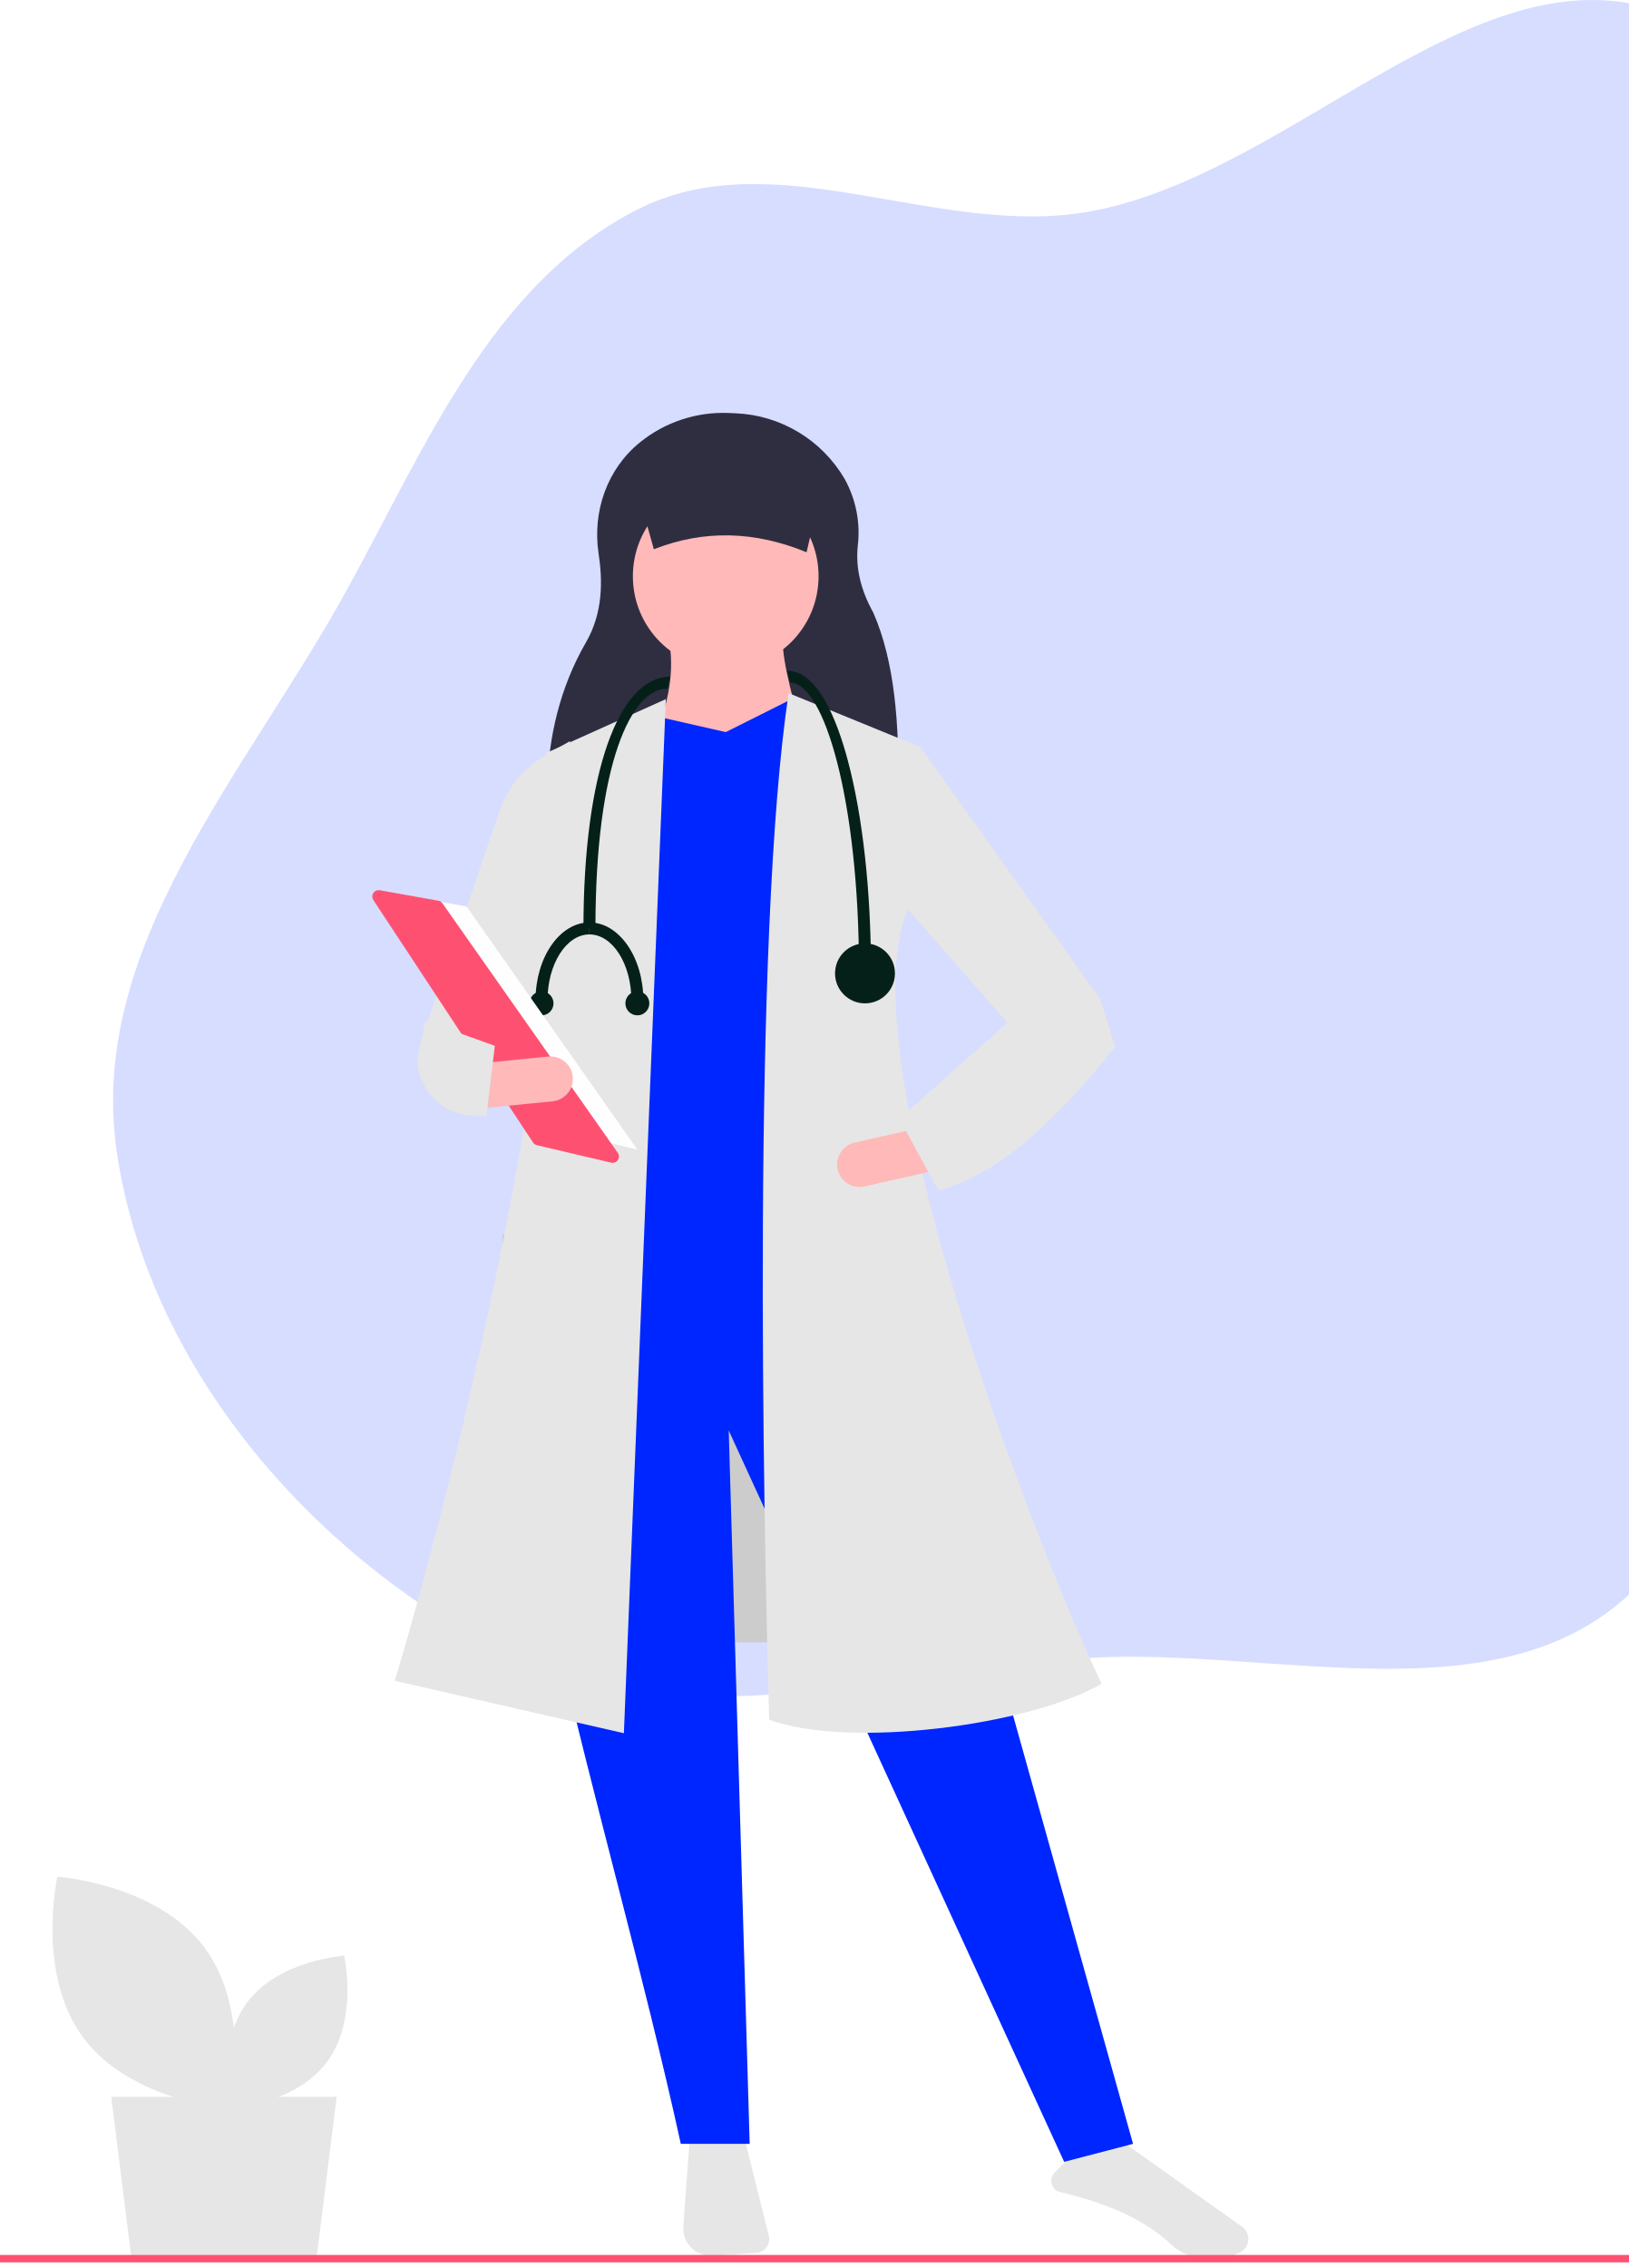
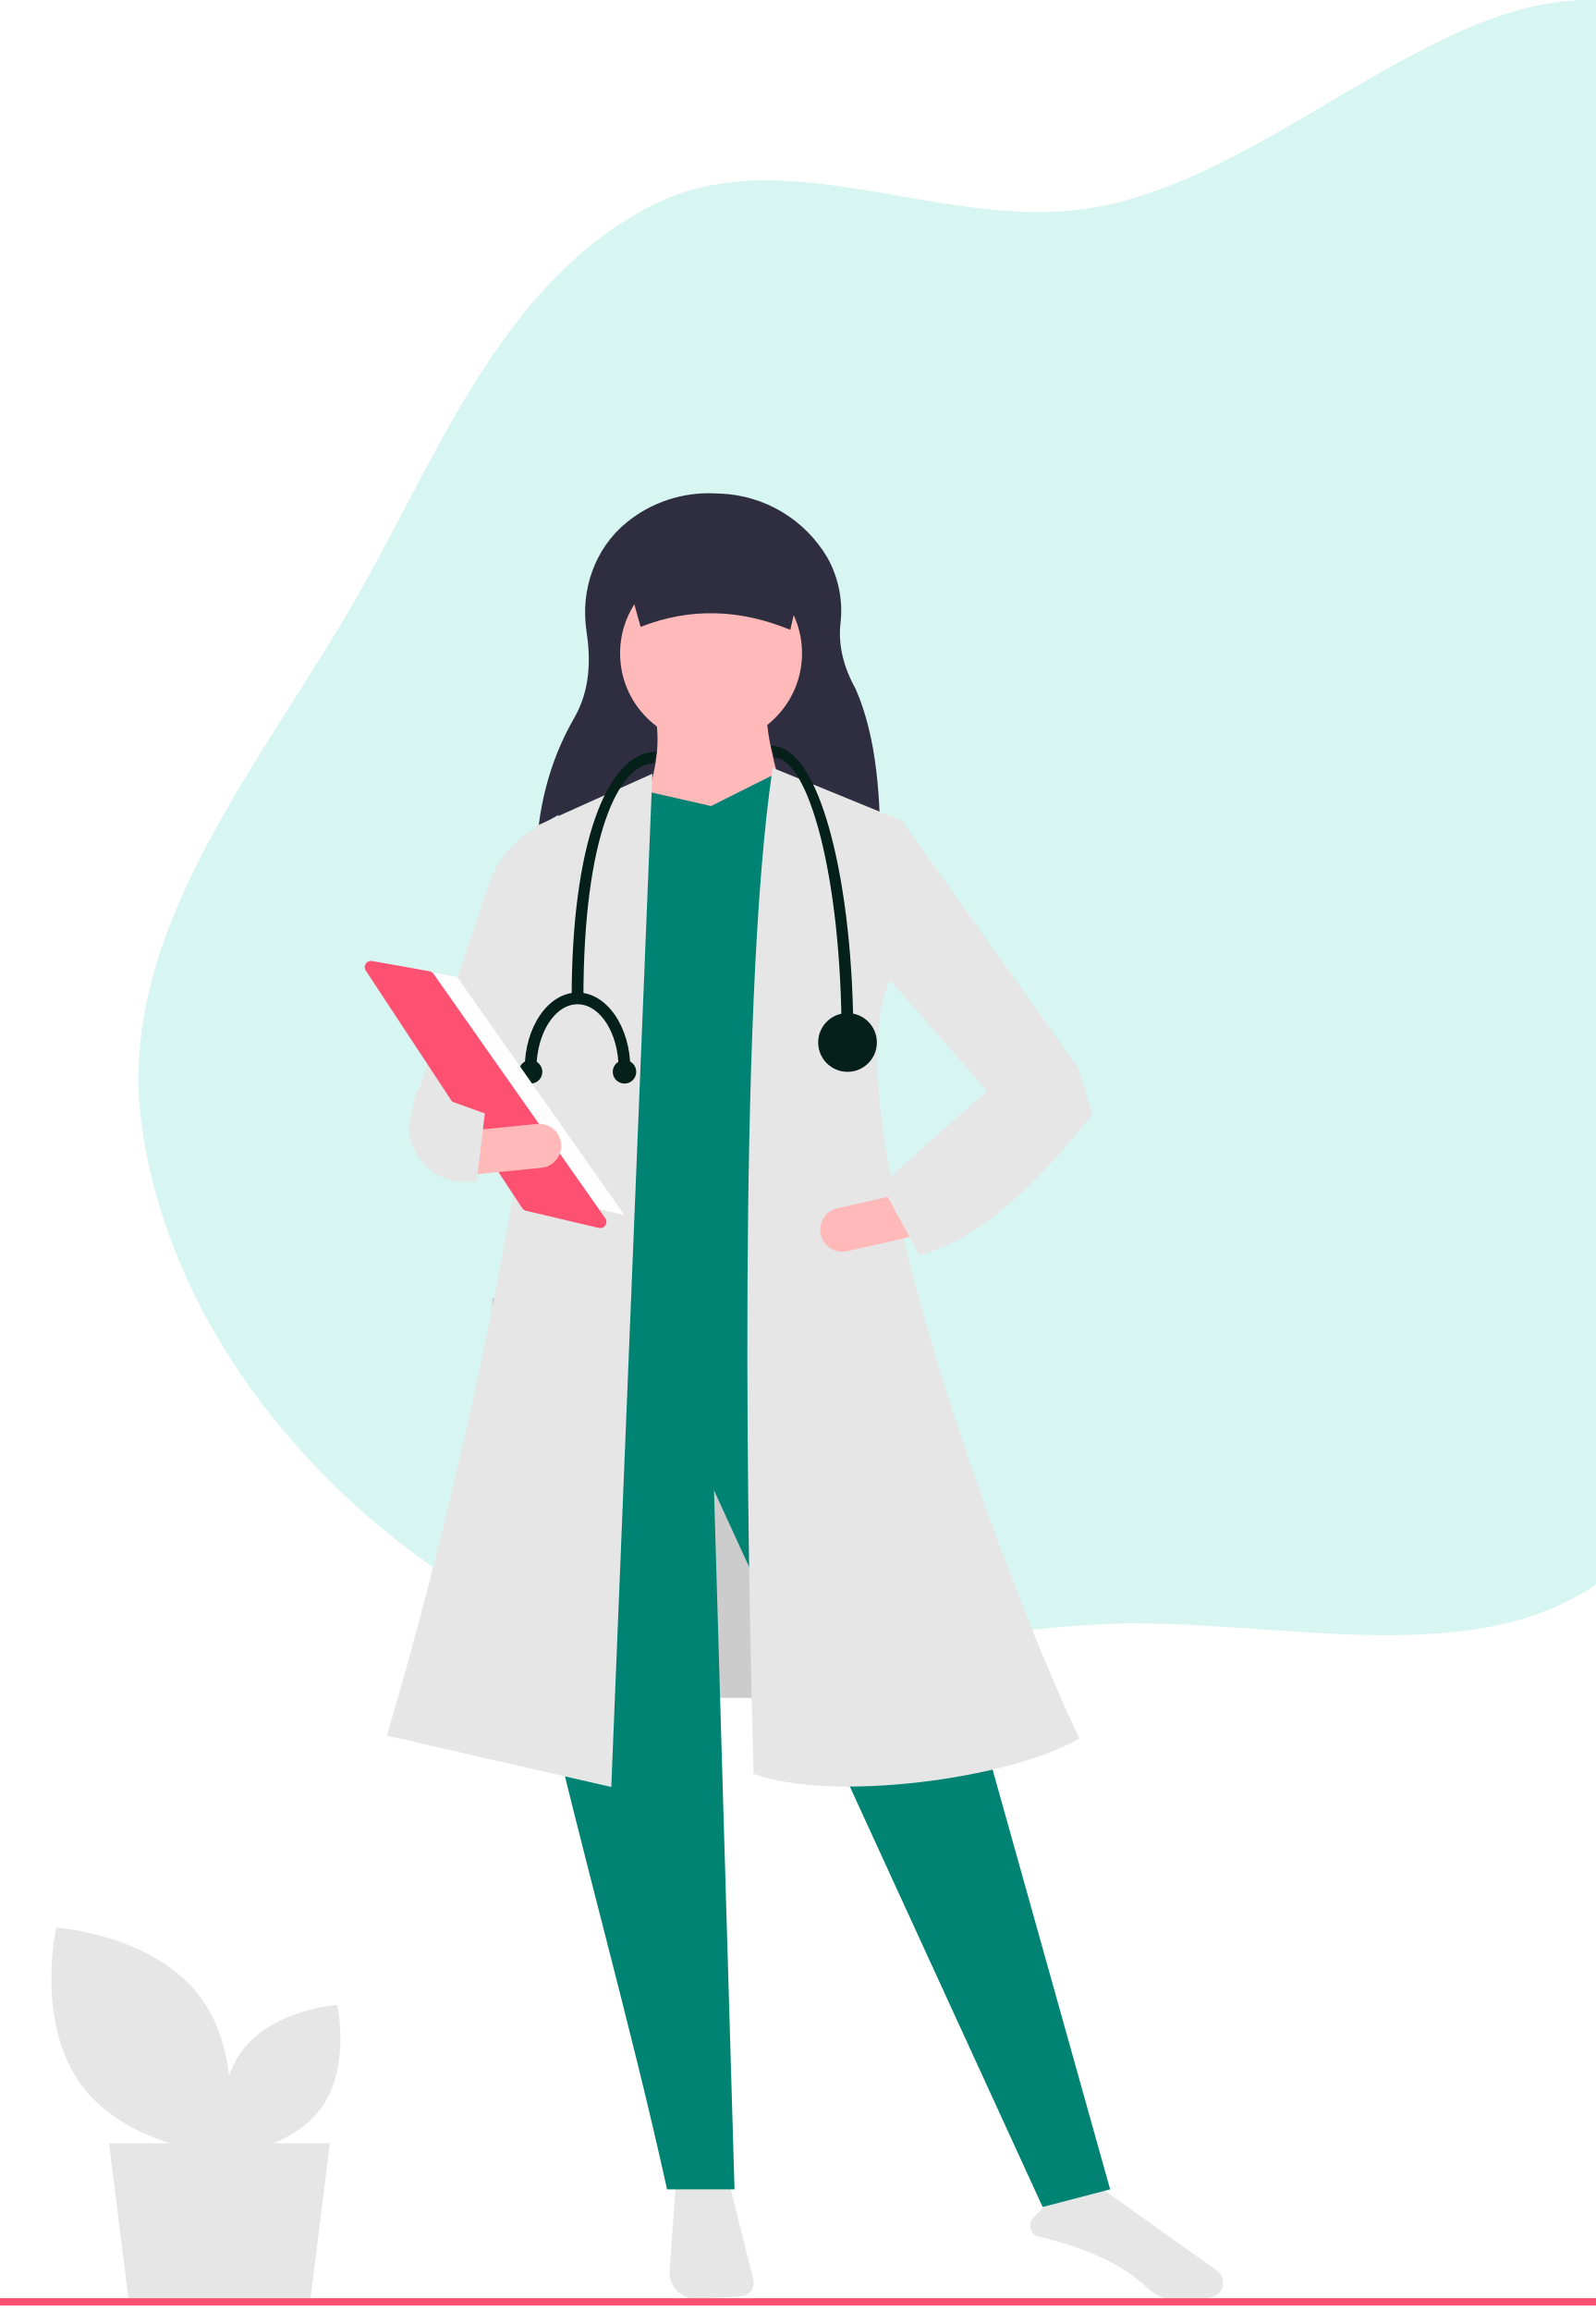
- <svg xmlns="http://www.w3.org/2000/svg" width="288" height="401" viewBox="0 0 288 401" fill="none">
-   <path fill-rule="evenodd" clip-rule="evenodd" d="M192.791 37.382C229.73 30.672 263.371 -12.481 297.328 3.541C329.639 18.787 330.078 66.853 330.983 102.587C331.722 131.797 308.512 154.531 301.872 182.984C294.229 215.736 313.095 256.736 289.435 280.624C265.996 304.29 226.038 291.274 192.791 293.118C157.05 295.1 119.794 308.325 88.038 291.793C54.379 274.27 26.041 241.073 20.632 203.493C15.435 167.383 43.465 136.629 61.113 104.705C75.164 79.286 86.767 50.312 112.618 37.096C137.013 24.623 165.837 42.278 192.791 37.382Z" fill="#0026FF" fill-opacity="0.16" />
-   <path d="M153.343 218.217H88.853V290.37H153.343V218.217Z" fill="#CCCCCC" />
-   <path d="M56.022 398.892H23.191L19.673 370.735H59.54L56.022 398.892Z" fill="#E6E6E6" />
-   <path d="M121.948 378.497L120.84 393.652C120.79 394.338 120.887 395.027 121.125 395.673C121.362 396.318 121.735 396.905 122.218 397.394C122.701 397.884 123.283 398.264 123.925 398.51C124.567 398.756 125.254 398.862 125.94 398.82L133.72 398.349C134.081 398.327 134.432 398.226 134.749 398.052C135.066 397.879 135.341 397.639 135.555 397.347C135.768 397.056 135.915 396.721 135.984 396.366C136.054 396.012 136.045 395.646 135.957 395.296L131.639 378.012L121.948 378.497Z" fill="#E6E6E6" />
-   <path d="M187.021 387.459C196.177 389.602 202.718 392.648 207.015 396.771C208.545 398.228 210.547 399.087 212.657 399.191C215.352 399.333 217.555 399.031 219.211 398.291H219.211C219.635 398.104 220.002 397.806 220.272 397.43C220.543 397.053 220.708 396.611 220.75 396.149C220.8 395.68 220.724 395.206 220.529 394.776C220.335 394.346 220.028 393.976 219.643 393.705L197.928 378.245L188.704 381.937L186.552 384.09C186.319 384.323 186.143 384.607 186.039 384.92C185.934 385.232 185.903 385.565 185.949 385.891C185.994 386.218 186.115 386.529 186.301 386.801C186.487 387.073 186.733 387.299 187.021 387.459H187.021Z" fill="#E6E6E6" />
-   <path d="M158.844 140.018L96.774 139.443C96.93 130.397 99.033 121.515 103.631 113.566C106.651 108.345 106.586 102.664 105.858 97.877C104.735 90.491 107.346 82.933 113.149 78.231C117.584 74.631 123.181 72.778 128.886 73.021L130.092 73.071C134.017 73.235 137.839 74.382 141.207 76.409C144.574 78.435 147.378 81.275 149.363 84.669C151.379 88.291 152.193 92.462 151.685 96.577C151.292 100.45 152.233 104.361 154.435 108.31C158.234 116.982 159.057 128.078 158.844 140.018Z" fill="#2F2E41" />
-   <path d="M200.372 379.051L188.19 382.231L128.869 252.921L132.577 379.051H120.395C107.378 319.71 83.876 251.225 94.442 229.603L157.47 225.893L200.372 379.051Z" fill="#0026FF" />
-   <path d="M128.34 118.312C137.408 118.312 144.759 110.957 144.759 101.883C144.759 92.81 137.408 85.455 128.34 85.455C119.272 85.455 111.92 92.81 111.92 101.883C111.92 110.957 119.272 118.312 128.34 118.312Z" fill="#FFB9B9" />
-   <path d="M142.64 132.091L115.628 130.501C118.275 124.422 119.333 118.567 118.276 113.012H138.403C138.357 117.277 140.478 124.655 142.64 132.091Z" fill="#FFB9B9" />
-   <path d="M159.589 230.663L100.269 234.903L106.359 129.706L116.688 126.791L128.34 129.441L139.992 123.611L147.407 126.262L159.589 230.663Z" fill="#0026FF" />
-   <path d="M110.331 306.447L69.813 297.173C81.861 257.196 103.567 165.742 96.561 133.151L117.747 123.612L110.331 306.447Z" fill="#E6E6E6" />
-   <path d="M90.734 190.916L75.374 181.377L88.474 142.99C89.935 139.028 92.733 135.703 96.385 133.587L100.798 131.031L98.15 169.718L90.734 190.916Z" fill="#E6E6E6" />
-   <path d="M194.811 297.703C182.022 305.106 150.055 309.232 136.02 304.062C134.987 267.943 132.961 165.775 139.462 122.552L162.767 132.091L160.648 160.708C149.507 185.189 181.859 270.456 194.811 297.703Z" fill="#E6E6E6" />
-   <path d="M192.957 186.147L178.656 181.377L159.589 159.648L162.767 132.091L194.546 176.607L192.957 186.147Z" fill="#E6E6E6" />
-   <path d="M148.139 206.774C148.373 207.802 149.005 208.694 149.895 209.257C150.786 209.819 151.863 210.005 152.891 209.773L165.03 207.023L163.276 199.27L151.136 202.02C150.109 202.253 149.216 202.884 148.654 203.776C148.092 204.668 147.906 205.746 148.139 206.774Z" fill="#FFB9B9" />
-   <path d="M142.64 97.644C133.52 93.891 124.513 93.62 115.628 97.114L111.92 83.865H145.818L142.64 97.644Z" fill="#2F2E41" />
-   <path d="M159.059 197.806L165.945 210.525C177.526 207.293 187.563 197.104 197.194 185.087L194.546 176.607L178.127 180.847L159.059 197.806Z" fill="#E6E6E6" />
-   <path d="M154.027 171.573H151.909C151.909 141.591 145.739 120.697 139.727 120.697L139.197 118.577C144.589 118.577 148.027 127.273 149.961 134.568C152.583 144.458 154.027 157.6 154.027 171.573Z" fill="#052018" />
-   <path d="M105.3 164.153H103.181C103.181 136.694 109.393 119.637 118.541 119.637L118.011 121.757C111.684 121.757 105.3 134.866 105.3 164.153Z" fill="#052018" />
-   <path d="M152.968 177.402C155.894 177.402 158.265 175.029 158.265 172.103C158.265 169.176 155.894 166.803 152.968 166.803C150.043 166.803 147.672 169.176 147.672 172.103C147.672 175.029 150.043 177.402 152.968 177.402Z" fill="#052018" />
-   <path d="M96.825 176.872H94.707C94.707 169.274 98.984 163.093 104.24 163.093V165.213C100.152 165.213 96.825 170.443 96.825 176.872Z" fill="#052018" />
-   <path d="M113.774 176.872H111.656C111.656 170.443 108.329 165.213 104.24 165.213V163.093C109.497 163.093 113.774 169.274 113.774 176.872Z" fill="#052018" />
-   <path d="M112.715 179.522C113.885 179.522 114.833 178.573 114.833 177.402C114.833 176.232 113.885 175.282 112.715 175.282C111.545 175.282 110.596 176.232 110.596 177.402C110.596 178.573 111.545 179.522 112.715 179.522Z" fill="#052018" />
-   <path d="M95.766 179.522C96.936 179.522 97.885 178.573 97.885 177.402C97.885 176.232 96.936 175.282 95.766 175.282C94.596 175.282 93.647 176.232 93.647 177.402C93.647 178.573 94.596 179.522 95.766 179.522Z" fill="#052018" />
-   <path d="M69.284 157.909L82.502 160.271L112.715 203.255L96.664 199.476L69.284 157.909Z" fill="#FEFEFE" />
-   <path d="M66.939 157.383C66.737 157.386 66.541 157.443 66.369 157.548C66.197 157.653 66.057 157.803 65.962 157.981C65.868 158.159 65.823 158.359 65.833 158.561C65.842 158.762 65.906 158.957 66.016 159.126L94.258 202C94.415 202.239 94.659 202.409 94.938 202.475L108.078 205.568C108.299 205.621 108.531 205.604 108.743 205.521C108.955 205.438 109.137 205.293 109.265 205.104C109.392 204.916 109.459 204.693 109.457 204.465C109.455 204.237 109.384 204.015 109.253 203.829L78.246 159.715C78.162 159.595 78.055 159.492 77.931 159.414C77.807 159.335 77.669 159.281 77.525 159.256L67.151 157.402C67.081 157.389 67.01 157.383 66.939 157.383Z" fill="#FE5172" />
-   <path d="M84.556 188.037L85.341 195.948L97.727 194.718C98.775 194.613 99.739 194.097 100.407 193.282C101.075 192.466 101.392 191.419 101.287 190.37C101.183 189.321 100.667 188.356 99.852 187.688C99.037 187.02 97.991 186.703 96.942 186.807L84.556 188.037Z" fill="#FFB9B9" />
-   <path d="M73.786 187.121C73.804 189.818 74.887 192.399 76.798 194.301C78.71 196.203 81.295 197.272 83.991 197.276H86.027L87.51 184.912L75.234 180.49L73.786 187.121Z" fill="#E6E6E6" />
-   <path d="M14.76 360.319C23.214 371.647 40.762 372.839 40.762 372.839C40.762 372.839 44.604 355.665 36.151 344.337C27.697 333.009 10.149 331.817 10.149 331.817C10.149 331.817 6.306 348.991 14.76 360.319Z" fill="#E6E6E6" />
-   <path d="M57.826 364.577C52.247 372.052 40.668 372.839 40.668 372.839C40.668 372.839 38.132 361.506 43.711 354.031C49.289 346.556 60.869 345.77 60.869 345.77C60.869 345.77 63.404 357.102 57.826 364.577Z" fill="#E6E6E6" />
-   <path d="M304.6 398.691H0V400.005H304.6V398.691Z" fill="#FE5172" />
+ <svg xmlns="http://www.w3.org/2000/svg" width="288" height="417" viewBox="0 0 288 417" fill="none">
+   <path fill-rule="evenodd" clip-rule="evenodd" d="M197.791 37.382C234.73 30.672 268.371 -12.481 302.328 3.541C334.639 18.787 335.078 66.853 335.983 102.587C336.722 131.797 313.512 154.531 306.872 182.984C299.229 215.736 318.095 256.736 294.435 280.624C270.996 304.29 231.038 291.274 197.791 293.118C162.05 295.1 124.794 308.325 93.038 291.793C59.379 274.27 31.041 241.073 25.632 203.493C20.435 167.383 48.465 136.629 66.113 104.705C80.164 79.286 91.767 50.312 117.618 37.096C142.013 24.623 170.837 42.278 197.791 37.382Z" fill="#00BFA6" fill-opacity="0.16" />
+   <path d="M153.343 234.217H88.853V306.37H153.343V234.217Z" fill="#CCCCCC" />
+   <path d="M56.022 414.892H23.191L19.674 386.735H59.54L56.022 414.892Z" fill="#E6E6E6" />
+   <path d="M121.948 394.497L120.84 409.652C120.79 410.338 120.887 411.027 121.125 411.673C121.362 412.318 121.735 412.905 122.218 413.394C122.701 413.884 123.283 414.264 123.925 414.51C124.567 414.756 125.254 414.862 125.941 414.82L133.72 414.348C134.081 414.327 134.432 414.225 134.749 414.052C135.066 413.879 135.341 413.639 135.555 413.347C135.768 413.056 135.915 412.721 135.984 412.366C136.054 412.012 136.045 411.646 135.957 411.296L131.639 394.012L121.948 394.497Z" fill="#E6E6E6" />
+   <path d="M187.021 403.459C196.177 405.602 202.718 408.648 207.015 412.771C208.545 414.228 210.547 415.087 212.657 415.191C215.352 415.333 217.555 415.031 219.211 414.291H219.211C219.635 414.104 220.002 413.806 220.272 413.43C220.543 413.053 220.708 412.611 220.75 412.149C220.8 411.68 220.724 411.206 220.529 410.776C220.335 410.346 220.029 409.976 219.643 409.705L197.928 394.245L188.704 397.937L186.552 400.09C186.319 400.323 186.144 400.607 186.039 400.92C185.934 401.232 185.903 401.565 185.949 401.891C185.994 402.218 186.115 402.529 186.301 402.801C186.487 403.073 186.734 403.299 187.021 403.459H187.021Z" fill="#E6E6E6" />
+   <path d="M158.844 156.018L96.774 155.443C96.93 146.397 99.033 137.515 103.631 129.566C106.651 124.345 106.586 118.664 105.858 113.877C104.735 106.491 107.346 98.933 113.149 94.231C117.584 90.631 123.181 88.778 128.886 89.021L130.092 89.071C134.017 89.235 137.839 90.382 141.207 92.409C144.574 94.435 147.378 97.275 149.363 100.669C151.379 104.291 152.193 108.462 151.685 112.577C151.292 116.45 152.233 120.361 154.435 124.31C158.234 132.982 159.057 144.078 158.844 156.018Z" fill="#2F2E41" />
+   <path d="M200.372 395.051L188.19 398.231L128.869 268.921L132.577 395.051H120.395C107.378 335.71 83.876 267.225 94.442 245.603L157.47 241.893L200.372 395.051Z" fill="#008372" />
+   <path d="M128.34 134.312C137.408 134.312 144.759 126.957 144.759 117.883C144.759 108.81 137.408 101.455 128.34 101.455C119.272 101.455 111.92 108.81 111.92 117.883C111.92 126.957 119.272 134.312 128.34 134.312Z" fill="#FFB9B9" />
+   <path d="M142.64 148.091L115.628 146.501C118.275 140.421 119.333 134.567 118.276 129.012H138.403C138.357 133.277 140.479 140.655 142.64 148.091Z" fill="#FFB9B9" />
+   <path d="M159.589 246.663L100.268 250.903L106.359 145.706L116.687 142.791L128.34 145.441L139.992 139.611L147.407 142.262L159.589 246.663Z" fill="#008372" />
+   <path d="M110.331 322.447L69.813 313.173C81.861 273.196 103.567 181.742 96.561 149.151L117.747 139.611L110.331 322.447Z" fill="#E6E6E6" />
+   <path d="M90.734 206.916L75.375 197.377L88.474 158.99C89.935 155.028 92.733 151.703 96.385 149.587L100.798 147.031L98.15 185.718L90.734 206.916Z" fill="#E6E6E6" />
+   <path d="M194.811 313.703C182.022 321.106 150.055 325.232 136.019 320.062C134.987 283.943 132.961 181.775 139.462 138.552L162.767 148.091L160.648 176.709C149.507 201.189 181.859 286.457 194.811 313.703Z" fill="#E6E6E6" />
+   <path d="M192.957 202.147L178.656 197.377L159.589 175.648L162.767 148.091L194.546 192.607L192.957 202.147Z" fill="#E6E6E6" />
+   <path d="M148.139 222.774C148.373 223.802 149.005 224.694 149.896 225.256C150.786 225.819 151.864 226.004 152.891 225.773L165.03 223.022L163.276 215.269L151.136 218.02C150.109 218.253 149.216 218.884 148.654 219.776C148.092 220.668 147.907 221.746 148.139 222.774Z" fill="#FFB9B9" />
+   <path d="M142.64 113.644C133.52 109.891 124.513 109.62 115.628 113.114L111.92 99.865H145.818L142.64 113.644Z" fill="#2F2E41" />
+   <path d="M159.059 213.806L165.945 226.525C177.526 223.293 187.563 213.104 197.194 201.087L194.546 192.607L178.127 196.847L159.059 213.806Z" fill="#E6E6E6" />
+   <path d="M154.028 187.573H151.909C151.909 157.591 145.739 136.697 139.727 136.697L139.197 134.577C144.589 134.577 148.027 143.273 149.961 150.568C152.583 160.458 154.028 173.6 154.028 187.573Z" fill="#052018" />
+   <path d="M105.3 180.153H103.181C103.181 152.695 109.393 135.637 118.541 135.637L118.011 137.757C111.684 137.757 105.3 150.866 105.3 180.153Z" fill="#052018" />
+   <path d="M152.968 193.402C155.894 193.402 158.265 191.029 158.265 188.103C158.265 185.176 155.894 182.803 152.968 182.803C150.043 182.803 147.672 185.176 147.672 188.103C147.672 191.029 150.043 193.402 152.968 193.402Z" fill="#052018" />
+   <path d="M96.825 192.872H94.707C94.707 185.275 98.984 179.093 104.24 179.093V181.213C100.152 181.213 96.825 186.443 96.825 192.872Z" fill="#052018" />
+   <path d="M113.774 192.872H111.656C111.656 186.443 108.329 181.213 104.24 181.213V179.093C109.497 179.093 113.774 185.275 113.774 192.872Z" fill="#052018" />
+   <path d="M112.715 195.522C113.885 195.522 114.834 194.573 114.834 193.402C114.834 192.231 113.885 191.282 112.715 191.282C111.545 191.282 110.596 192.231 110.596 193.402C110.596 194.573 111.545 195.522 112.715 195.522Z" fill="#052018" />
+   <path d="M95.766 195.522C96.936 195.522 97.885 194.573 97.885 193.402C97.885 192.231 96.936 191.282 95.766 191.282C94.596 191.282 93.647 192.231 93.647 193.402C93.647 194.573 94.596 195.522 95.766 195.522Z" fill="#052018" />
+   <path d="M69.284 173.909L82.502 176.271L112.715 219.255L96.664 215.476L69.284 173.909Z" fill="#FEFEFE" />
+   <path d="M66.939 173.383C66.738 173.386 66.541 173.443 66.369 173.548C66.197 173.653 66.057 173.803 65.962 173.981C65.868 174.159 65.823 174.359 65.833 174.561C65.842 174.762 65.906 174.957 66.016 175.126L94.258 218C94.415 218.239 94.659 218.409 94.938 218.475L108.078 221.568C108.299 221.621 108.532 221.604 108.744 221.521C108.956 221.438 109.137 221.293 109.265 221.104C109.392 220.916 109.459 220.693 109.457 220.465C109.455 220.237 109.384 220.015 109.253 219.829L78.246 175.715C78.162 175.595 78.055 175.492 77.931 175.414C77.807 175.335 77.669 175.281 77.525 175.256L67.151 173.402C67.081 173.389 67.01 173.383 66.939 173.383Z" fill="#FE5172" />
+   <path d="M84.556 204.037L85.341 211.948L97.727 210.718C98.775 210.614 99.739 210.097 100.407 209.282C101.075 208.466 101.391 207.419 101.287 206.37C101.183 205.321 100.667 204.356 99.852 203.688C99.037 203.02 97.99 202.703 96.942 202.807L84.556 204.037Z" fill="#FFB9B9" />
+   <path d="M73.786 203.121C73.804 205.818 74.887 208.399 76.798 210.301C78.71 212.203 81.295 213.273 83.991 213.276H86.027L87.51 200.912L75.234 196.49L73.786 203.121Z" fill="#E6E6E6" />
+   <path d="M14.76 376.319C23.214 387.647 40.762 388.839 40.762 388.839C40.762 388.839 44.604 371.665 36.151 360.337C27.697 349.009 10.149 347.817 10.149 347.817C10.149 347.817 6.306 364.991 14.76 376.319Z" fill="#E6E6E6" />
+   <path d="M57.825 380.577C52.247 388.052 40.667 388.839 40.667 388.839C40.667 388.839 38.132 377.506 43.711 370.031C49.289 362.556 60.869 361.77 60.869 361.77C60.869 361.77 63.404 373.102 57.825 380.577Z" fill="#E6E6E6" />
+   <path d="M304.6 414.691H0V416.005H304.6V414.691Z" fill="#FE5172" />
</svg>
